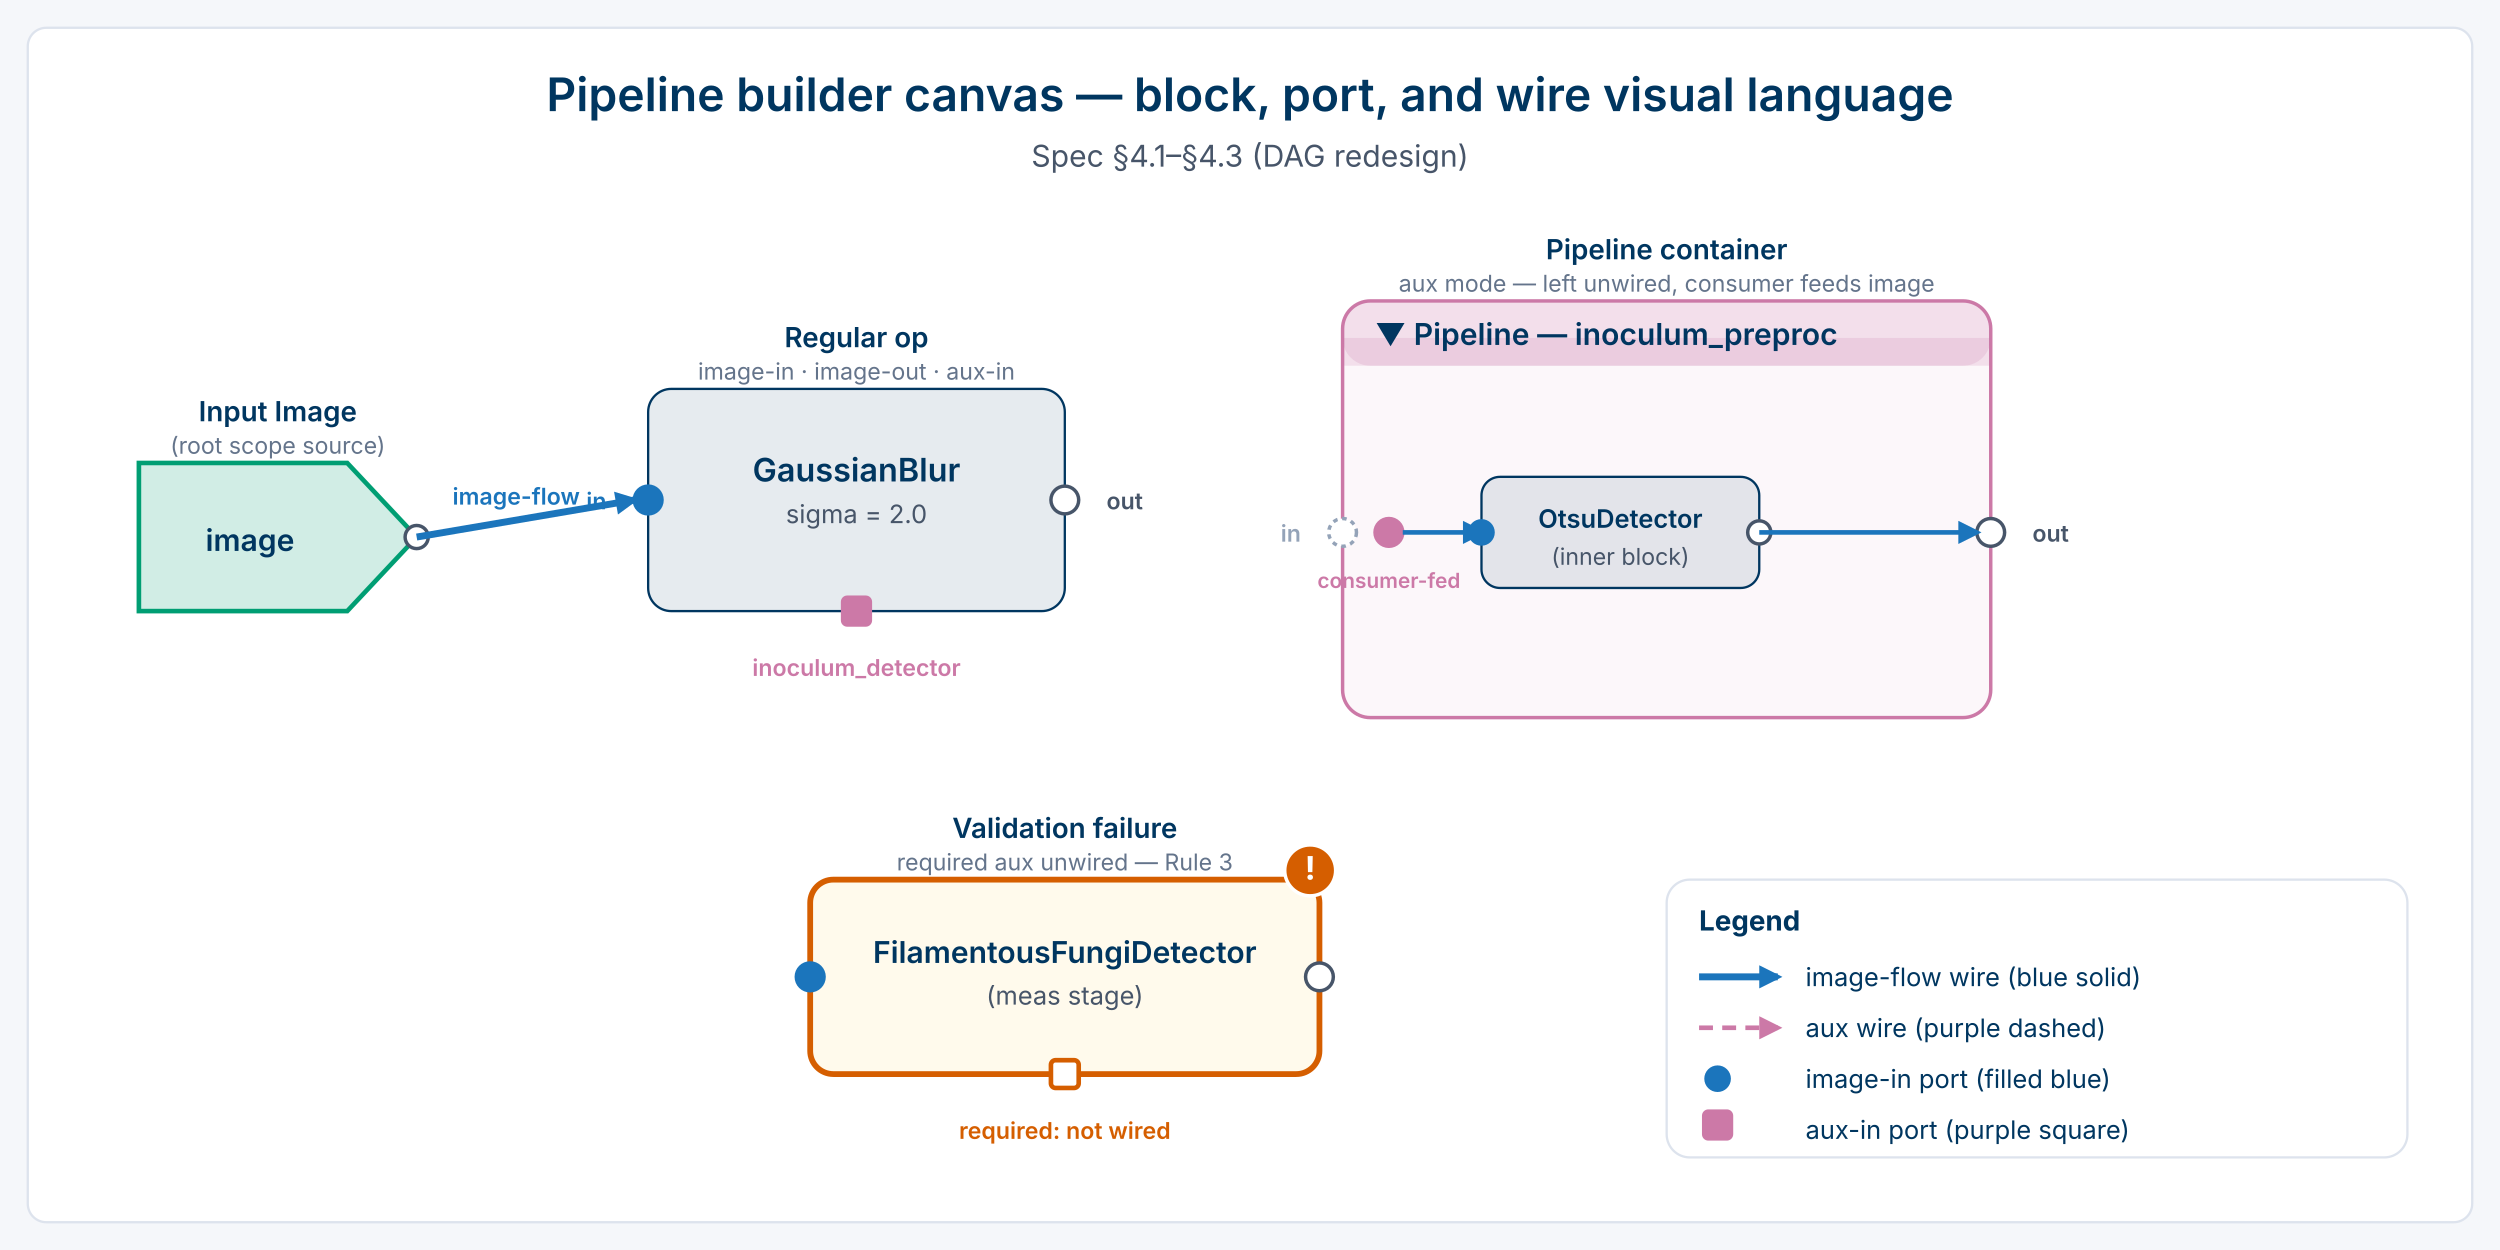
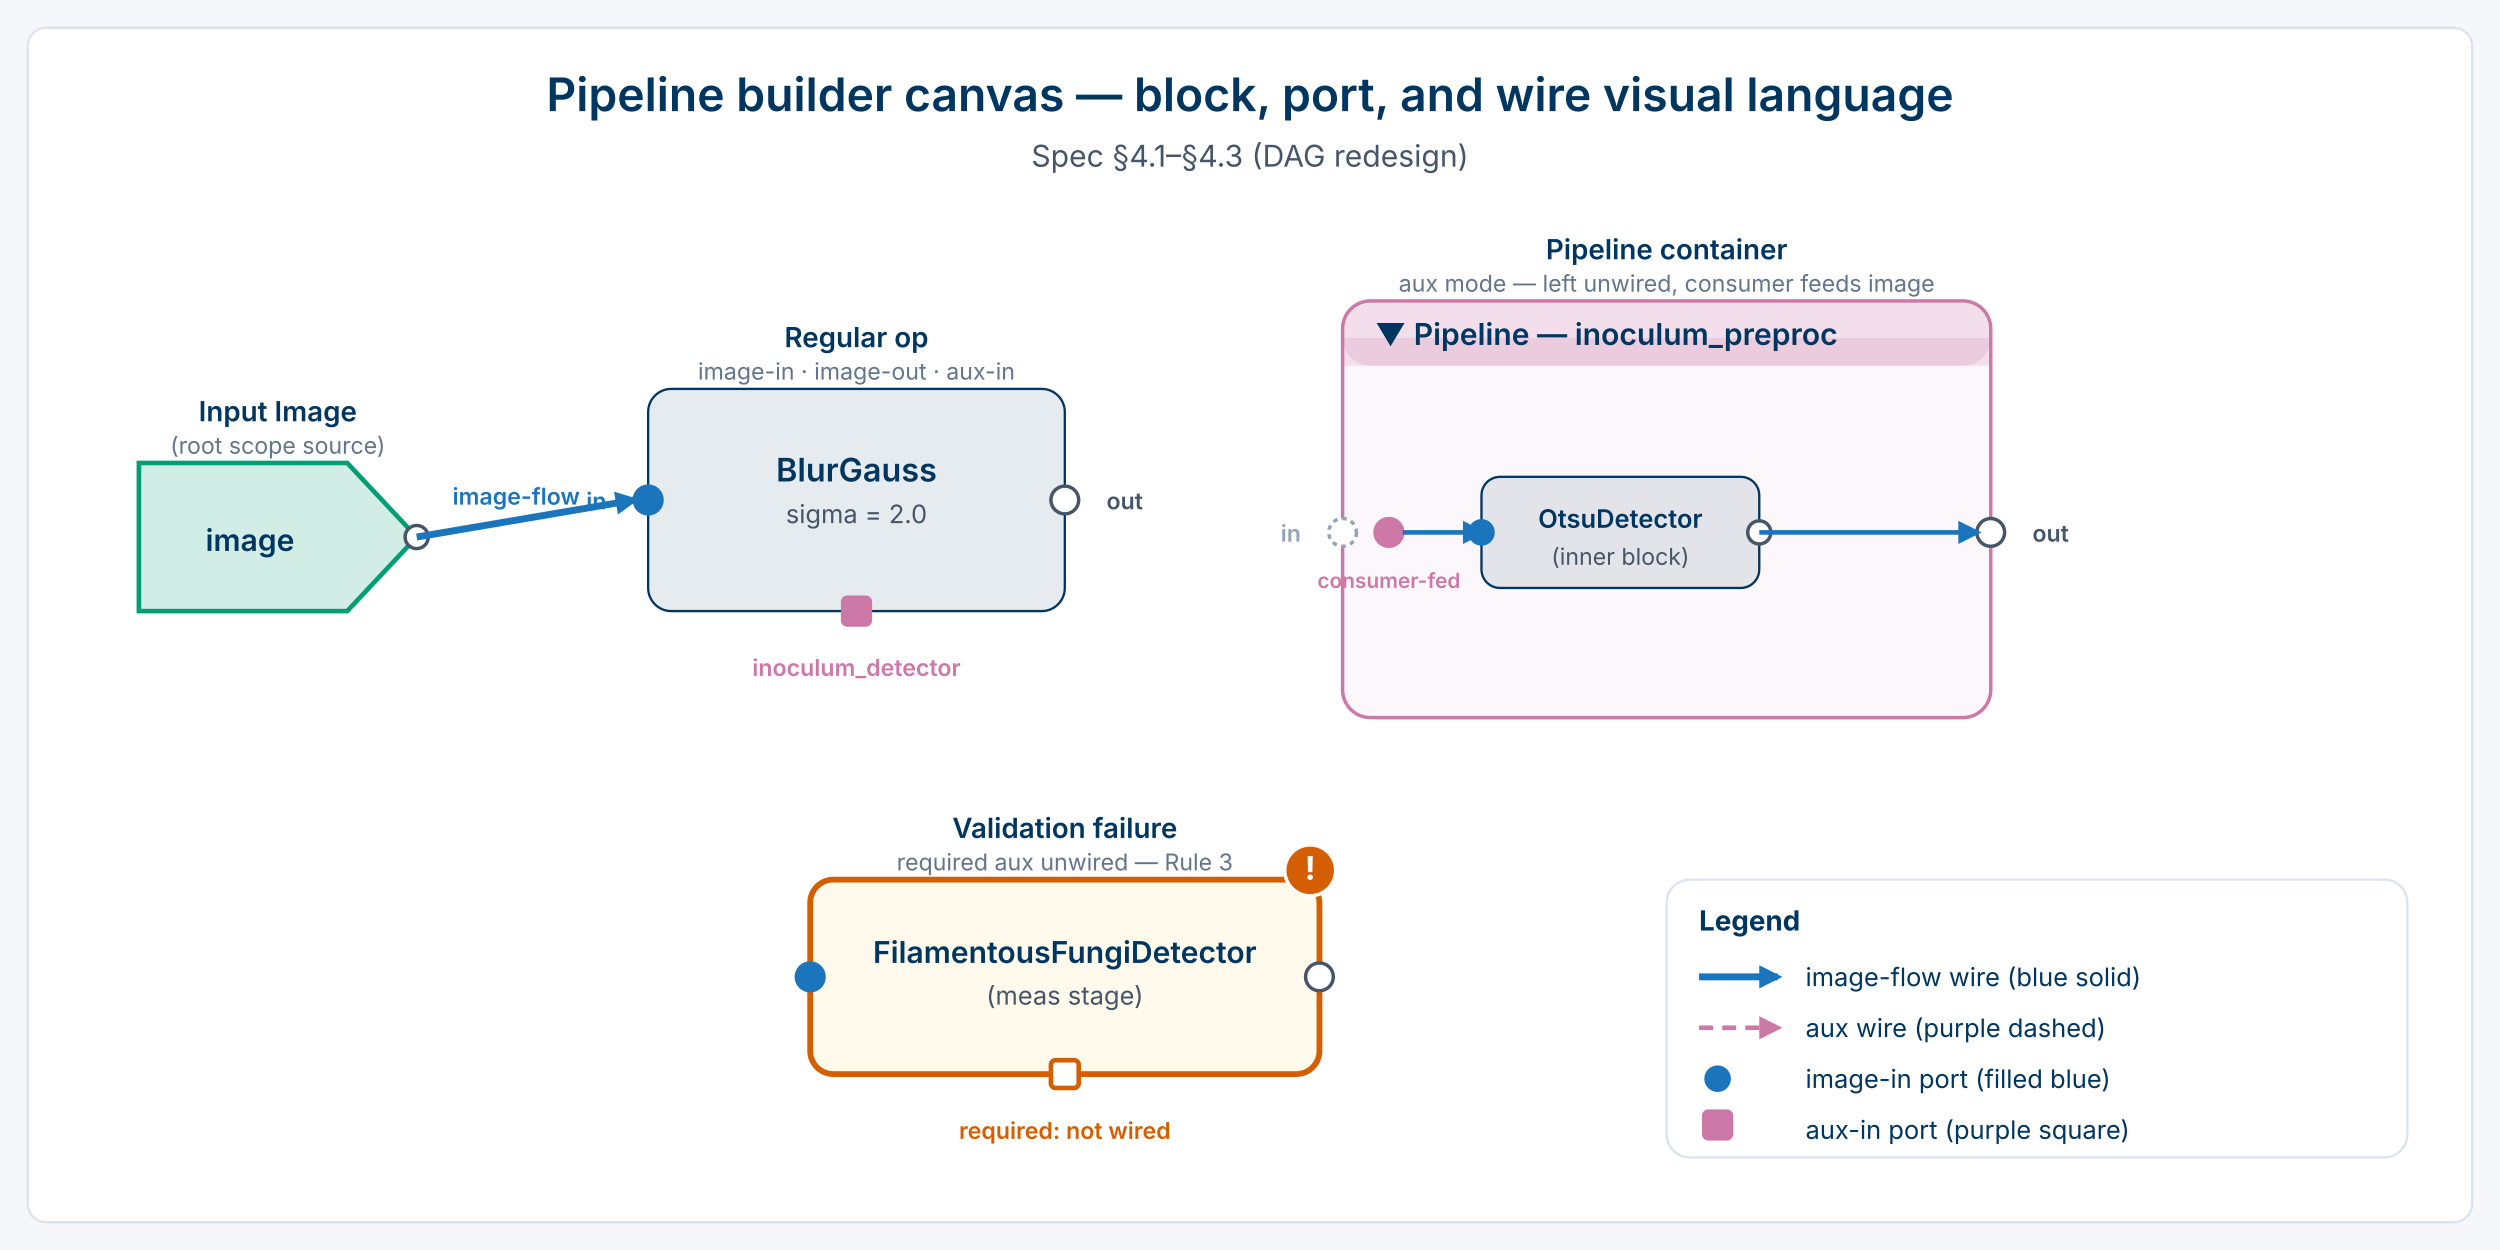
<svg xmlns="http://www.w3.org/2000/svg" viewBox="0 0 1080 540" width="1080" height="540" role="img" aria-labelledby="title desc" font-family="Inter, 'Helvetica Neue', Helvetica, Arial, sans-serif">
  <rect x="0" y="0" width="1080" height="540" fill="#f5f7fa" />
  <rect x="12" y="12" width="1056" height="516" rx="8" ry="8" fill="#ffffff" stroke="#dde3ed" stroke-width="1" />
  <defs>
    <marker id="arrow-image" markerWidth="10" markerHeight="10" refX="8" refY="5" orient="auto-start-reverse" markerUnits="userSpaceOnUse">
      <path d="M 0 0 L 10 5 L 0 10 z" fill="#1b75bc" />
    </marker>
    <marker id="arrow-aux" markerWidth="10" markerHeight="10" refX="8" refY="5" orient="auto-start-reverse" markerUnits="userSpaceOnUse">
      <path d="M 0 0 L 10 5 L 0 10 z" fill="#CC79A7" />
    </marker>
  </defs>
  <text x="540" y="48" text-anchor="middle" font-size="20" font-weight="600" fill="#003660">
    Pipeline builder canvas — block, port, and wire visual language
  </text>
  <text x="540" y="72" text-anchor="middle" font-size="13" fill="#475569">
    Spec §4.1–§4.3 (DAG redesign)
  </text>
  <g transform="translate(60, 200)">
    <text x="60" y="-18" text-anchor="middle" font-size="12" font-weight="600" fill="#003660">Input Image</text>
    <text x="60" y="-4" text-anchor="middle" font-size="10" fill="#64748b">(root scope source)</text>
    <polygon points="0,0 90,0 120,32 90,64 0,64" fill="#009E73" fill-opacity="0.18" stroke="#009E73" stroke-width="2" />
    <text x="48" y="38" text-anchor="middle" font-size="13" font-weight="600" fill="#003660">image</text>
    <circle cx="120" cy="32" r="5" fill="#ffffff" stroke="#475569" stroke-width="1.5" />
  </g>
  <g transform="translate(280, 168)">
    <text x="90" y="-18" text-anchor="middle" font-size="12" font-weight="600" fill="#003660">Regular op</text>
    <text x="90" y="-4" text-anchor="middle" font-size="10" fill="#64748b">image-in · image-out · aux-in</text>
    <rect x="0" y="0" width="180" height="96" rx="10" ry="10" fill="#003660" fill-opacity="0.10" stroke="#003660" stroke-width="1" />
-     <text x="90" y="40" text-anchor="middle" font-size="14" font-weight="600" fill="#003660">GaussianBlur</text>
+     <text x="90" y="40" text-anchor="middle" font-size="14" font-weight="600" fill="#003660">BlurGauss</text>
    <text x="90" y="58" text-anchor="middle" font-size="11" fill="#475569">sigma = 2.0</text>
    <circle cx="0" cy="48" r="6" fill="#1b75bc" stroke="#1b75bc" stroke-width="1.5" />
    <text x="-18" y="52" text-anchor="end" font-size="10" fill="#1b75bc" font-weight="600">in</text>
    <circle cx="180" cy="48" r="6" fill="#ffffff" stroke="#475569" stroke-width="1.5" />
    <text x="198" y="52" text-anchor="start" font-size="10" fill="#475569" font-weight="600">out</text>
    <rect x="84" y="90" width="12" height="12" rx="2" ry="2" fill="#CC79A7" stroke="#CC79A7" stroke-width="1.5" />
    <text x="90" y="124" text-anchor="middle" font-size="10" fill="#CC79A7" font-weight="600">inoculum_detector</text>
  </g>
  <g transform="translate(580, 130)">
    <text x="140" y="-18" text-anchor="middle" font-size="12" font-weight="600" fill="#003660">Pipeline container</text>
    <text x="140" y="-4" text-anchor="middle" font-size="10" fill="#64748b">aux mode — left unwired, consumer feeds image</text>
    <rect x="0" y="0" width="280" height="180" rx="12" ry="12" fill="#CC79A7" fill-opacity="0.06" stroke="#CC79A7" stroke-width="1.5" />
    <rect x="0" y="0" width="280" height="28" rx="12" ry="12" fill="#CC79A7" fill-opacity="0.18" stroke="none" />
    <rect x="0" y="16" width="280" height="12" fill="#CC79A7" fill-opacity="0.18" stroke="none" />
    <text x="14" y="19" text-anchor="start" font-size="13" font-weight="600" fill="#003660">▼ Pipeline — inoculum_preproc</text>
    <circle cx="20" cy="100" r="6" fill="#CC79A7" stroke="#CC79A7" stroke-width="1.5" />
    <text x="20" y="124" text-anchor="middle" font-size="9" fill="#CC79A7" font-weight="600">consumer-fed</text>
    <rect x="60" y="76" width="120" height="48" rx="8" ry="8" fill="#003660" fill-opacity="0.10" stroke="#003660" stroke-width="1" />
    <text x="120" y="98" text-anchor="middle" font-size="11" font-weight="600" fill="#003660">OtsuDetector</text>
    <text x="120" y="114" text-anchor="middle" font-size="10" fill="#475569">(inner block)</text>
    <circle cx="60" cy="100" r="5" fill="#1b75bc" stroke="#1b75bc" stroke-width="1.5" />
    <circle cx="180" cy="100" r="5" fill="#ffffff" stroke="#475569" stroke-width="1.5" />
    <circle cx="0" cy="100" r="6" fill="#ffffff" stroke="#94a3b8" stroke-width="1.5" stroke-dasharray="2 2" />
    <text x="-18" y="104" text-anchor="end" font-size="10" fill="#94a3b8" font-weight="600">in</text>
    <circle cx="280" cy="100" r="6" fill="#ffffff" stroke="#475569" stroke-width="1.5" />
    <text x="298" y="104" text-anchor="start" font-size="10" fill="#475569" font-weight="600">out</text>
    <line x1="26" y1="100" x2="60" y2="100" stroke="#1b75bc" stroke-width="2" marker-end="url(#arrow-image)" />
    <line x1="180" y1="100" x2="274" y2="100" stroke="#1b75bc" stroke-width="2" marker-end="url(#arrow-image)" />
  </g>
  <g transform="translate(350, 380)">
    <text x="110" y="-18" text-anchor="middle" font-size="12" font-weight="600" fill="#003660">Validation failure</text>
    <text x="110" y="-4" text-anchor="middle" font-size="10" fill="#64748b">required aux unwired — Rule 3</text>
    <rect x="0" y="0" width="220" height="84" rx="10" ry="10" fill="#febc11" fill-opacity="0.08" stroke="#D55E00" stroke-width="2.5" />
    <text x="110" y="36" text-anchor="middle" font-size="13" font-weight="600" fill="#003660">FilamentousFungiDetector</text>
    <text x="110" y="54" text-anchor="middle" font-size="11" fill="#475569">(meas stage)</text>
    <circle cx="0" cy="42" r="6" fill="#1b75bc" stroke="#1b75bc" stroke-width="1.5" />
    <circle cx="220" cy="42" r="6" fill="#ffffff" stroke="#475569" stroke-width="1.5" />
    <rect x="104" y="78" width="12" height="12" rx="2" ry="2" fill="#ffffff" stroke="#D55E00" stroke-width="2" />
    <text x="110" y="112" text-anchor="middle" font-size="10" fill="#D55E00" font-weight="600">required: not wired</text>
    <circle cx="216" cy="-4" r="11" fill="#D55E00" stroke="#ffffff" stroke-width="1.5" />
    <text x="216" y="0" text-anchor="middle" font-size="14" font-weight="700" fill="#ffffff">!</text>
  </g>
  <line x1="180" y1="232" x2="274" y2="216" stroke="#1b75bc" stroke-width="3" marker-end="url(#arrow-image)" />
  <text x="223" y="218" text-anchor="middle" font-size="10" fill="#1b75bc" font-weight="600">image-flow</text>
  <g transform="translate(720, 380)">
    <rect x="0" y="0" width="320" height="120" rx="10" ry="10" fill="#ffffff" stroke="#dde3ed" stroke-width="1" />
    <text x="14" y="22" font-size="12" font-weight="700" fill="#003660">
      Legend
    </text>
    <line x1="14" y1="42" x2="48" y2="42" stroke="#1b75bc" stroke-width="3" marker-end="url(#arrow-image)" />
    <text x="60" y="46" font-size="11" fill="#003660">image-flow wire (blue solid)</text>
    <line x1="14" y1="64" x2="48" y2="64" stroke="#CC79A7" stroke-width="2" stroke-dasharray="6 4" marker-end="url(#arrow-aux)" />
    <text x="60" y="68" font-size="11" fill="#003660">aux wire (purple dashed)</text>
    <circle cx="22" cy="86" r="5" fill="#1b75bc" stroke="#1b75bc" stroke-width="1.5" />
    <text x="60" y="90" font-size="11" fill="#003660">image-in port (filled blue)</text>
    <rect x="16" y="100" width="12" height="12" rx="2" ry="2" fill="#CC79A7" stroke="#CC79A7" stroke-width="1.5" />
    <text x="60" y="112" font-size="11" fill="#003660">aux-in port (purple square)</text>
  </g>
</svg>
